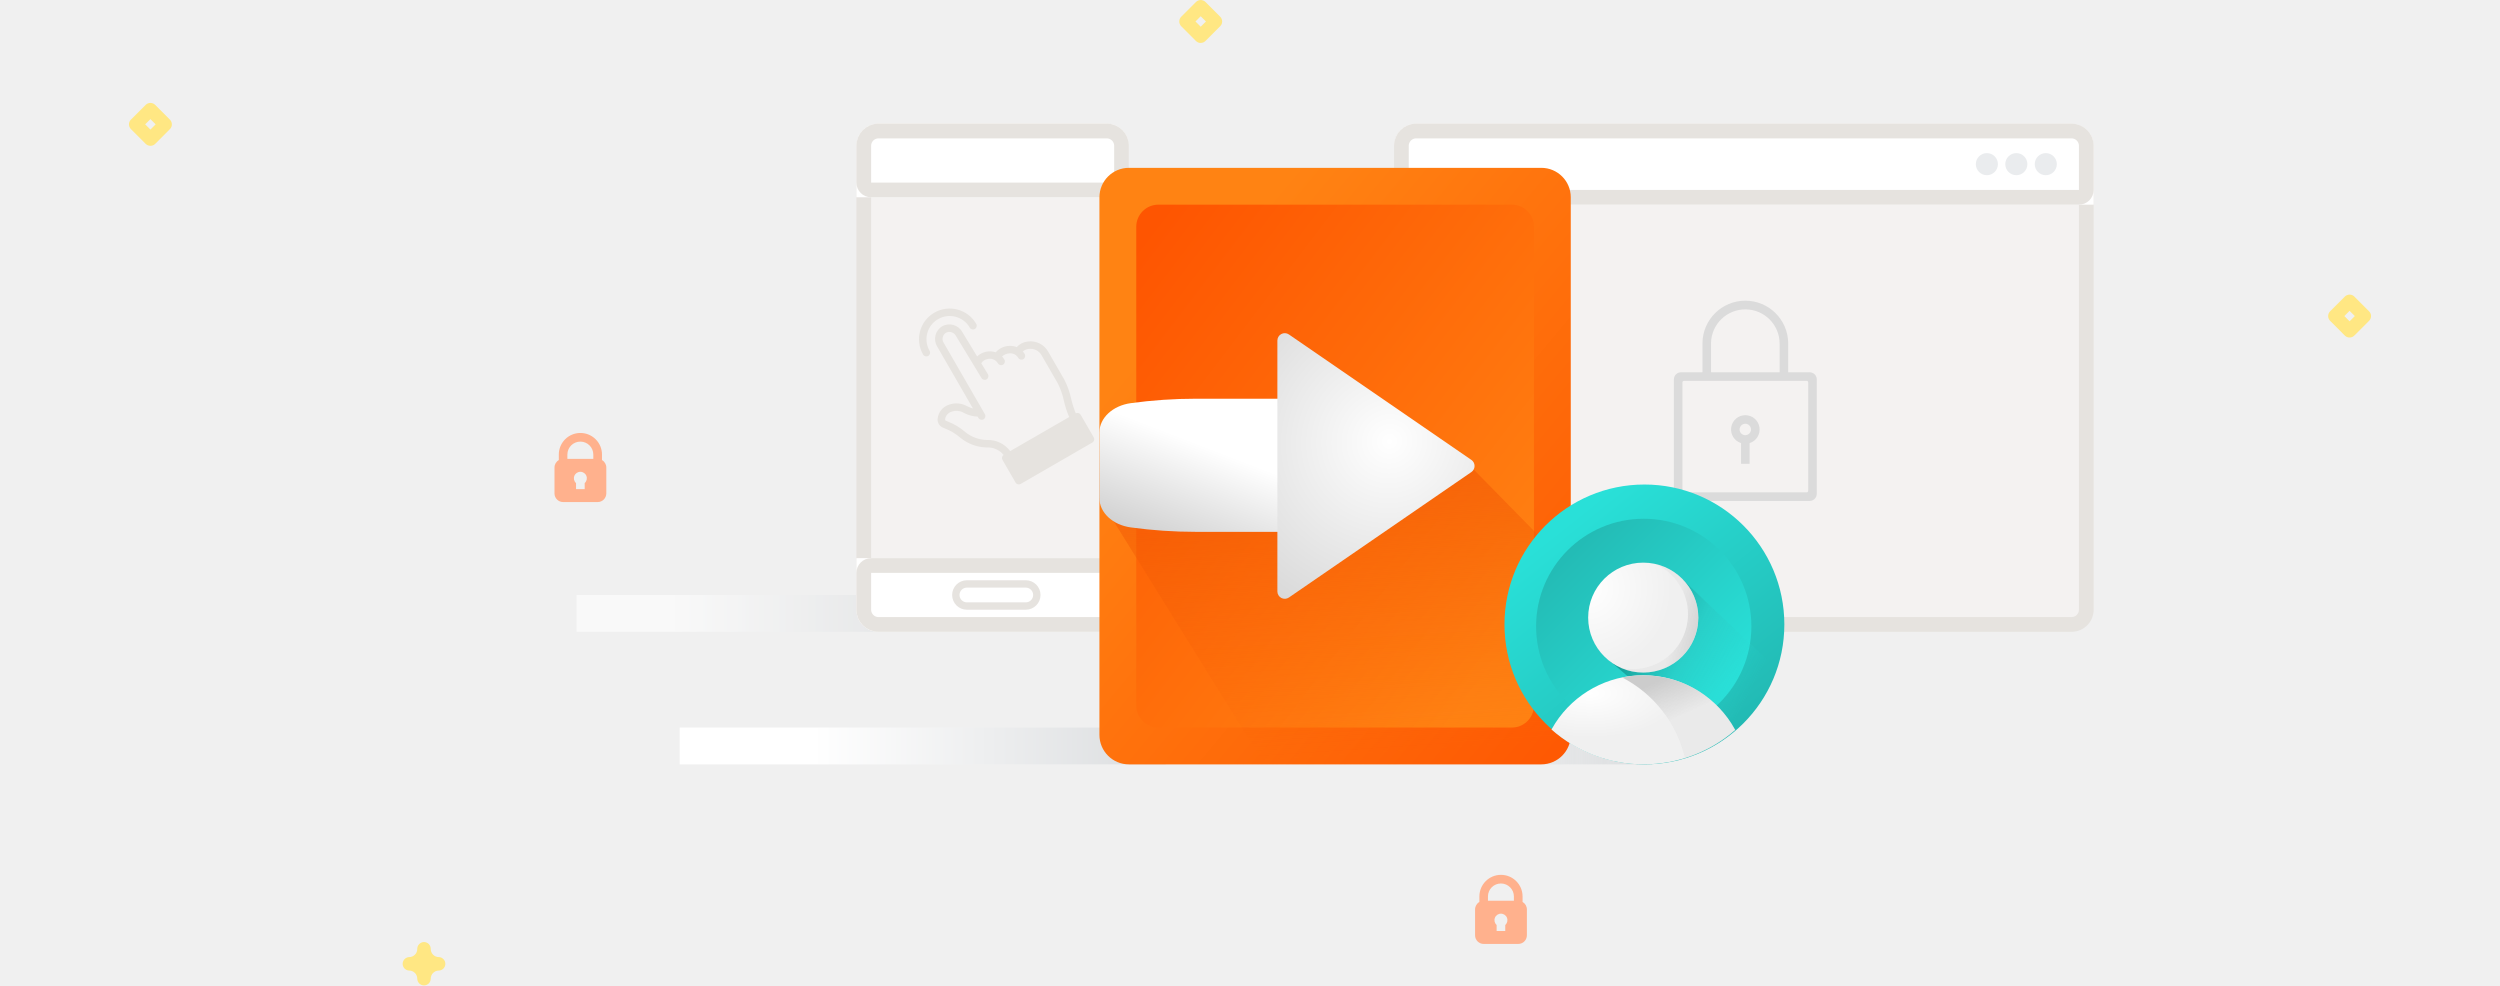
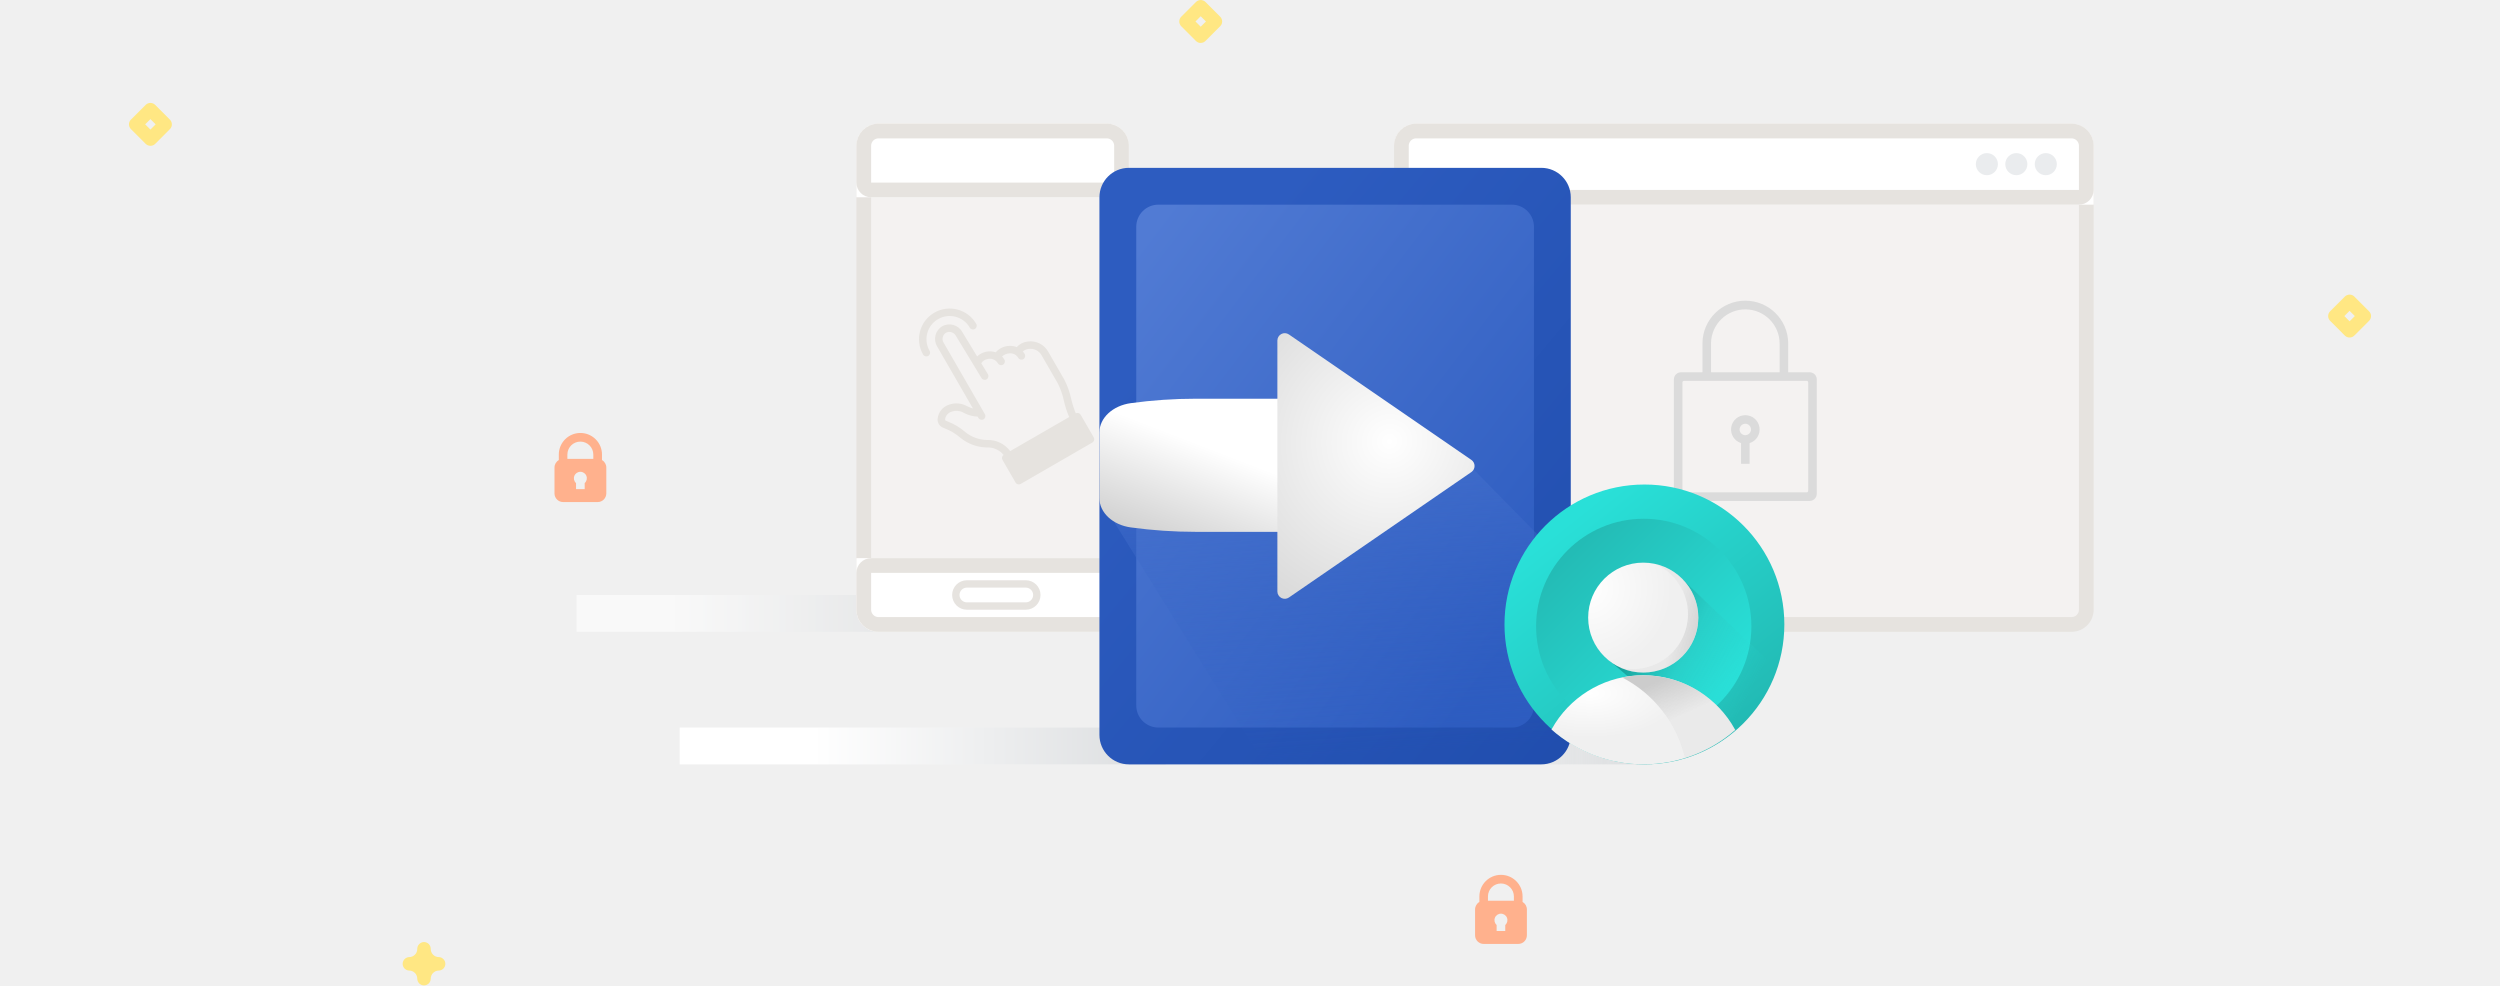
<svg xmlns="http://www.w3.org/2000/svg" xmlns:xlink="http://www.w3.org/1999/xlink" width="304.445" height="120" viewBox="0 0 304.445 133.802">
  <defs>
    <linearGradient id="linear-gradient" x1="0.274" y1="0.5" x2="1" y2="0.5" gradientUnits="objectBoundingBox">
      <stop offset="0" stop-color="#fff" />
      <stop offset="1" stop-color="#dbdddf" />
    </linearGradient>
    <linearGradient id="linear-gradient-3" x1="0.274" y1="0.5" x2="1" y2="0.5" gradientUnits="objectBoundingBox">
      <stop offset="0" stop-color="#fff" stop-opacity="0" />
      <stop offset="1" stop-color="#dbdddf" />
    </linearGradient>
    <linearGradient id="linear-gradient-5" x1="0.145" y1="0.253" x2="0.951" y2="1.102" gradientUnits="objectBoundingBox">
-       <stop offset="0" stop-color="#ff8313" />
-       <stop offset="1" stop-color="#fe5602" />
+       <stop offset="0" stop-color="#2d5cc0" />
+       <stop offset="1" stop-color="#204dad" />
    </linearGradient>
    <linearGradient id="linear-gradient-6" x1="0.879" y1="0.908" x2="0.028" y2="0.053" gradientUnits="objectBoundingBox">
-       <stop offset="0" stop-color="#ff8313" />
-       <stop offset="1" stop-color="#fe5501" />
+       <stop offset="0" stop-color="#2d5cc0" />
+       <stop offset="1" stop-color="#517bd4" />
    </linearGradient>
    <linearGradient id="linear-gradient-7" x1="0.258" y1="1" x2="0.093" y2="-0.549" gradientUnits="objectBoundingBox">
-       <stop offset="0" stop-color="#f66107" stop-opacity="0" />
-       <stop offset="1" stop-color="#ee5303" />
+       <stop offset="0" stop-color="#2d5cc0" stop-opacity="0" />
+       <stop offset="1" stop-color="#517bd4" />
    </linearGradient>
    <linearGradient id="linear-gradient-8" x1="0.464" y1="0.418" x2="1.086" y2="0.86" gradientUnits="objectBoundingBox">
      <stop offset="0" stop-color="#fff" />
      <stop offset="1" stop-color="#ccc" />
    </linearGradient>
    <radialGradient id="radial-gradient" cx="0.407" cy="0.431" r="1.306" gradientTransform="matrix(0.035, 0.999, -0.726, 0.025, 0.706, 0.014)" xlink:href="#linear-gradient-8" />
    <linearGradient id="linear-gradient-9" x1="0.757" y1="0.959" x2="0.149" y2="0.196" gradientUnits="objectBoundingBox">
      <stop offset="0" stop-color="#22b9b3" />
      <stop offset="1" stop-color="#29e0d8" />
    </linearGradient>
    <linearGradient id="linear-gradient-10" x1="0.821" y1="0.821" x2="0.126" y2="0.126" gradientUnits="objectBoundingBox">
      <stop offset="0" stop-color="#29e0d8" />
      <stop offset="1" stop-color="#23bab4" />
    </linearGradient>
    <linearGradient id="linear-gradient-11" x1="0.084" y1="0.36" x2="0.818" y2="0.733" gradientUnits="objectBoundingBox">
      <stop offset="0" stop-color="#0f8d87" />
      <stop offset="0.472" stop-color="#2ac8c2" stop-opacity="0.49" />
      <stop offset="1" stop-color="#29e0d8" stop-opacity="0" />
    </linearGradient>
    <radialGradient id="radial-gradient-2" cx="0.208" cy="0.202" r="0.5" gradientUnits="objectBoundingBox">
      <stop offset="0" stop-color="#fff" />
      <stop offset="1" stop-color="#f0f0f0" />
    </radialGradient>
    <radialGradient id="radial-gradient-3" cx="0" cy="0.233" r="0.764" gradientTransform="translate(0.106 0.025) rotate(27.054)" xlink:href="#radial-gradient-2" />
    <linearGradient id="linear-gradient-12" x1="0.433" x2="0.678" y2="0.398" gradientUnits="objectBoundingBox">
      <stop offset="0" stop-color="#ccc" />
      <stop offset="1" stop-color="#ccc" stop-opacity="0.169" />
    </linearGradient>
    <linearGradient id="linear-gradient-13" x1="0.719" y1="0.4" x2="1.177" y2="0.537" gradientUnits="objectBoundingBox">
      <stop offset="0" stop-color="#ccc" stop-opacity="0.188" />
      <stop offset="1" stop-color="#ccc" />
    </linearGradient>
  </defs>
  <g id="federated-associations" transform="translate(-141.222 -98.21)">
    <path id="Path_95" d="M424.493,166.965a.914.914,0,0,1-.914-.914,1.1,1.1,0,0,0-1.1-1.1.915.915,0,0,1,0-1.829,1.1,1.1,0,0,0,1.1-1.1.915.915,0,1,1,1.829,0,1.1,1.1,0,0,0,1.1,1.1.915.915,0,0,1,0,1.829,1.1,1.1,0,0,0-1.1,1.1.914.914,0,0,1-.914.914Z" transform="translate(-243.207 65.047)" fill="#ffe783" />
    <path id="Path_96" d="M68.794,419.851a.915.915,0,0,1-.645-.267l-2-2a.914.914,0,0,1,0-1.291l2-2a.914.914,0,0,1,1.291,0l2,2a.914.914,0,0,1,0,1.291l-2,2.008A.915.915,0,0,1,68.794,419.851Zm-.711-2.917.711.711.711-.711-.711-.708Z" transform="translate(75.344 -301.841)" fill="#ffe783" />
    <rect id="Rectangle_455" data-name="Rectangle 455" width="47" height="5" transform="translate(202 179)" opacity="0.6" fill="url(#linear-gradient)" />
    <path id="Path_98" d="M141.064,46.254a.914.914,0,0,1-.645-.267l-2-2.005a.914.914,0,0,1,0-1.291l2-2a.914.914,0,0,1,1.291,0l2,2a.914.914,0,0,1,0,1.291l-2,2a.909.909,0,0,1-.645.267Zm-.711-2.917.711.711.711-.711-.711-.711Z" transform="translate(301.688 97.79)" fill="#ffe783" />
    <path id="Path_98-2" data-name="Path_98" d="M141.064,46.254a.914.914,0,0,1-.645-.267l-2-2.005a.914.914,0,0,1,0-1.291l2-2a.914.914,0,0,1,1.291,0l2,2a.914.914,0,0,1,0,1.291l-2,2a.909.909,0,0,1-.645.267Zm-.711-2.917.711.711.711-.711-.711-.711Z" transform="translate(145.688 57.79)" fill="#ffe783" />
    <path id="padlock" d="M70.9,3.681V2.932a2.932,2.932,0,1,0-5.864,0v.749a1.169,1.169,0,0,0-.586,1.01V8.209a1.174,1.174,0,0,0,1.173,1.173h4.691a1.174,1.174,0,0,0,1.173-1.173V4.691a1.169,1.169,0,0,0-.586-1.01ZM67.963,1.173a1.761,1.761,0,0,1,1.759,1.759v.586H66.2V2.932a1.761,1.761,0,0,1,1.759-1.759Zm.586,5.635v.815H67.377V6.808a.88.88,0,1,1,1.173,0Z" transform="translate(259.555 217)" fill="#ffb18d" />
    <path id="padlock-2" data-name="padlock" d="M70.9,3.681V2.932a2.932,2.932,0,1,0-5.864,0v.749a1.169,1.169,0,0,0-.586,1.01V8.209a1.174,1.174,0,0,0,1.173,1.173h4.691a1.174,1.174,0,0,0,1.173-1.173V4.691a1.169,1.169,0,0,0-.586-1.01ZM67.963,1.173a1.761,1.761,0,0,1,1.759,1.759v.586H66.2V2.932a1.761,1.761,0,0,1,1.759-1.759Zm.586,5.635v.815H67.377V6.808a.88.88,0,1,1,1.173,0Z" transform="translate(134.555 157)" fill="#ffb18d" />
    <rect id="Rectangle_446" data-name="Rectangle 446" width="66" height="5" transform="translate(216 197)" fill="url(#linear-gradient)" />
    <g id="Group_1182" data-name="Group 1182" transform="translate(107)">
      <g id="Rectangle_468" data-name="Rectangle 468" transform="translate(133 115)" fill="#f4f2f1" stroke="#e6e3df" stroke-width="2">
        <rect width="37" height="69" rx="3" stroke="none" />
        <rect x="1" y="1" width="35" height="67" rx="2" fill="none" />
      </g>
      <g id="Rectangle_469" data-name="Rectangle 469" transform="translate(133 115)" fill="#fff" stroke="#e6e3df" stroke-width="2">
        <path d="M3,0H34a3,3,0,0,1,3,3v7a0,0,0,0,1,0,0H0a0,0,0,0,1,0,0V3A3,3,0,0,1,3,0Z" stroke="none" />
        <path d="M3,1H34a2,2,0,0,1,2,2V8a1,1,0,0,1-1,1H2A1,1,0,0,1,1,8V3A2,2,0,0,1,3,1Z" fill="none" />
      </g>
      <g id="Rectangle_470" data-name="Rectangle 470" transform="translate(133 174)" fill="#fff" stroke="#e6e3df" stroke-width="2">
        <path d="M0,0H37a0,0,0,0,1,0,0V7a3,3,0,0,1-3,3H3A3,3,0,0,1,0,7V0A0,0,0,0,1,0,0Z" stroke="none" />
        <path d="M2,1H35a1,1,0,0,1,1,1V7a2,2,0,0,1-2,2H3A2,2,0,0,1,1,7V2A1,1,0,0,1,2,1Z" fill="none" />
      </g>
      <g id="Rectangle_471" data-name="Rectangle 471" transform="translate(146 177)" fill="#fff" stroke="#e6e3df" stroke-width="1">
        <rect width="12" height="4" rx="2" stroke="none" />
        <rect x="0.5" y="0.5" width="11" height="3" rx="1.5" fill="none" />
      </g>
      <path id="claim-gesture" d="M5.564,26a.508.508,0,0,1-.508-.508V21.937a.508.508,0,0,1,.473-.506,2.8,2.8,0,0,0-1.514-2.042,5.816,5.816,0,0,1-2.408-2.915A6.924,6.924,0,0,0,.443,14.364c-.1-.122-.186-.239-.262-.354a1.175,1.175,0,0,1,.067-1.344,2.23,2.23,0,0,1,2.281-.847,2.984,2.984,0,0,1,2.032,1.431,4.643,4.643,0,0,0,.513.638V4.163A2,2,0,0,1,7.042,2.133,2.005,2.005,0,0,1,9.011,4.153L9.1,8.048a2.535,2.535,0,0,1,2.47.779,2.553,2.553,0,0,1,1.976.142,2.421,2.421,0,0,1,.842.672,2.359,2.359,0,0,1,1.66.084,2.752,2.752,0,0,1,1.73,2.654v4.284a10.54,10.54,0,0,1-.5,2.773,12.334,12.334,0,0,0-.441,2,.509.509,0,0,1,.478.506v3.555A.508.508,0,0,1,16.8,26Zm10.244-4.571a12.784,12.784,0,0,1,.481-2.265,9.611,9.611,0,0,0,.468-2.5V12.378a1.74,1.74,0,0,0-1.093-1.712,1.485,1.485,0,0,0-.854-.1,2.219,2.219,0,0,1,.042.436.507.507,0,1,1-1.015,0A1.232,1.232,0,0,0,13.1,9.881a1.633,1.633,0,0,0-1.068-.135,2.379,2.379,0,0,1,.06.528.508.508,0,0,1-1.016,0,1.264,1.264,0,0,0-1.01-1.228,1.168,1.168,0,0,0-.943.092l.037,1.732a.507.507,0,1,1-1.015.022L8,4.175a1.011,1.011,0,0,0-.954-1.026.986.986,0,0,0-.953,1.015v11.21a.507.507,0,1,1-1.015,0v-.209a4.258,4.258,0,0,1-1.342-1.329,1.981,1.981,0,0,0-1.417-1.025,1.228,1.228,0,0,0-1.228.428c-.01.015-.1.149-.06.209.057.085.132.181.219.292a7.915,7.915,0,0,1,1.315,2.385,4.829,4.829,0,0,0,2.047,2.437,3.726,3.726,0,0,1,1.944,2.866h9.256ZM10.191,4.163a3.148,3.148,0,0,0-6.3,0,.508.508,0,1,1-1.016,0,4.164,4.164,0,0,1,8.329,0,.508.508,0,0,1-1.016,0Z" transform="translate(137.487 144.185) rotate(-30)" fill="#e6e3df" />
    </g>
    <g id="Group_1135" data-name="Group 1135" transform="translate(33 -7)">
      <rect id="Rectangle_448" data-name="Rectangle 448" width="66" height="5" transform="translate(234 186)" fill="url(#linear-gradient-3)" />
      <g id="Path_2110" data-name="Path 2110" transform="translate(280 122)" fill="#f4f2f1">
        <path d="M 92 68 L 3 68 C 1.897 68 1 67.103 1 66 L 1 3 C 1 1.897 1.897 1 3 1 L 92 1 C 93.103 1 94 1.897 94 3 L 94 66 C 94 67.103 93.103 68 92 68 Z" stroke="none" />
        <path d="M 3 2 C 2.449 2 2 2.449 2 3 L 2 66 C 2 66.551 2.449 67 3 67 L 92 67 C 92.551 67 93 66.551 93 66 L 93 3 C 93 2.449 92.551 2 92 2 L 3 2 M 3 0 L 92 0 C 93.657 0 95 1.343 95 3 L 95 66 C 95 67.657 93.657 69 92 69 L 3 69 C 1.343 69 0 67.657 0 66 L 0 3 C 0 1.343 1.343 0 3 0 Z" stroke="none" fill="#e6e3df" />
      </g>
      <g id="Rectangle_376" data-name="Rectangle 376" transform="translate(280 122)" fill="#fff" stroke="#e6e3df" stroke-width="2">
        <path d="M3,0H92a3,3,0,0,1,3,3v8a0,0,0,0,1,0,0H0a0,0,0,0,1,0,0V3A3,3,0,0,1,3,0Z" stroke="none" />
        <path d="M3,1H92a2,2,0,0,1,2,2V9a1,1,0,0,1-1,1H2A1,1,0,0,1,1,9V3A2,2,0,0,1,3,1Z" fill="none" />
      </g>
      <circle id="Ellipse_110" data-name="Ellipse 110" cx="1.5" cy="1.5" r="1.5" transform="translate(367 126)" fill="#eaecee" />
      <circle id="Ellipse_111" data-name="Ellipse 111" cx="1.5" cy="1.5" r="1.5" transform="translate(363 126)" fill="#eaecee" />
      <circle id="Ellipse_112" data-name="Ellipse 112" cx="1.5" cy="1.5" r="1.5" transform="translate(359 126)" fill="#eaecee" />
      <path id="locked-outline" d="M.971,27.17A.972.972,0,0,1,0,26.2V10.675A.971.971,0,0,1,.971,9.7h2.91V5.725h0a5.822,5.822,0,0,1,11.643,0V9.7h2.912a.971.971,0,0,1,.969.971V26.2a.972.972,0,0,1-.969.971Zm.192-16.107V25.811A.2.2,0,0,0,1.357,26h16.69a.2.2,0,0,0,.194-.194V11.063a.193.193,0,0,0-.194-.194H1.357A.193.193,0,0,0,1.163,11.063ZM5.046,5.725V9.7H14.36V5.821a4.658,4.658,0,0,0-9.315-.1Zm4.075,16.4V19.317a1.94,1.94,0,1,1,1.165,0v2.807Zm-.2-4.658A.776.776,0,1,0,9.7,16.69.779.779,0,0,0,8.925,17.466Z" transform="translate(318 146.059)" fill="#dbdbdb" />
    </g>
    <rect id="Rectangle_450" data-name="Rectangle 450" width="86" height="7" transform="translate(262 195)" fill="url(#linear-gradient-3)" />
    <g id="Group_1247" data-name="Group 1247" transform="translate(-63 -41)">
      <rect id="Rectangle_477" data-name="Rectangle 477" width="64" height="81" rx="4" transform="translate(336 162)" fill="url(#linear-gradient-5)" />
      <rect id="Rectangle_478" data-name="Rectangle 478" width="54" height="71" rx="3" transform="translate(341 167)" fill="url(#linear-gradient-6)" />
      <path id="Path_2201" data-name="Path 2201" d="M386.3,185.5l13.169,13.413.614,27.265h-41.6l-22.462-36.2Z" transform="translate(0.016 16.953)" fill="url(#linear-gradient-7)" />
      <g id="Group_1184" data-name="Group 1184" transform="translate(336 183.548)">
        <path id="Path_2200" data-name="Path 2200" d="M17.476,28.943a64.882,64.882,0,0,0,.6-8.8V0H0V20.143a64.881,64.881,0,0,0,.6,8.8c.338,2.465,2.015,4.263,3.975,4.263H13.5C15.462,33.206,17.139,31.408,17.476,28.943Z" transform="translate(33.206 9.802) rotate(90)" fill="url(#linear-gradient-8)" />
        <path id="Polygon_9" data-name="Polygon 9" d="M18.111,1.2a1,1,0,0,1,1.648,0L36.794,25.976a1,1,0,0,1-.824,1.567H1.9a1,1,0,0,1-.824-1.567Z" transform="translate(51.705) rotate(90)" fill="url(#radial-gradient)" />
      </g>
    </g>
    <g id="Group_1248" data-name="Group 1248" transform="translate(-1256 -1532.824)">
      <circle id="Ellipse_177" data-name="Ellipse 177" cx="19" cy="19" r="19" transform="translate(1584 1696.824)" fill="url(#linear-gradient-9)" />
      <circle id="Ellipse_181" data-name="Ellipse 181" cx="14.616" cy="14.616" r="14.616" transform="translate(1588.292 1701.472)" fill="url(#linear-gradient-10)" />
      <path id="Intersection_8" data-name="Intersection 8" d="M0,10.46,10.575,0C16.98,6.155,21.305,10.184,23.411,12.127a18.949,18.949,0,0,1-8.993,10.838Z" transform="translate(1597.475 1709.582)" fill="url(#linear-gradient-11)" />
      <path id="Intersection_5" data-name="Intersection 5" d="M0,7.358Q.239,6.924.51,6.5a14.221,14.221,0,0,1,23.923.045q.274.428.516.872a18.823,18.823,0,0,1-12.438,4.672A18.822,18.822,0,0,1,0,7.358Z" transform="translate(1590.382 1722.731)" fill="url(#radial-gradient-2)" />
      <ellipse id="Ellipse_180" data-name="Ellipse 180" cx="7.477" cy="7.464" rx="7.477" ry="7.464" transform="translate(1595.362 1707.431)" fill="url(#radial-gradient-3)" />
      <path id="Subtraction_21" data-name="Subtraction 21" d="M8.534,11.244h0A16.607,16.607,0,0,0,0,.288,14.318,14.318,0,0,1,7.644.823,14.151,14.151,0,0,1,11.731,3.1,14.232,14.232,0,0,1,14.84,6.549c.182.284.356.577.516.872a18.753,18.753,0,0,1-6.821,3.823Z" transform="translate(1599.975 1722.731)" fill="url(#linear-gradient-12)" />
      <path id="Subtraction_22" data-name="Subtraction 22" d="M3.056,14.742A7.431,7.431,0,0,1,0,14.092a7.485,7.485,0,0,0,9.133-7.28A7.477,7.477,0,0,0,4.716,0,7.463,7.463,0,0,1,3.056,14.742Z" transform="translate(1599.783 1707.616)" fill="url(#linear-gradient-13)" />
    </g>
  </g>
</svg>
